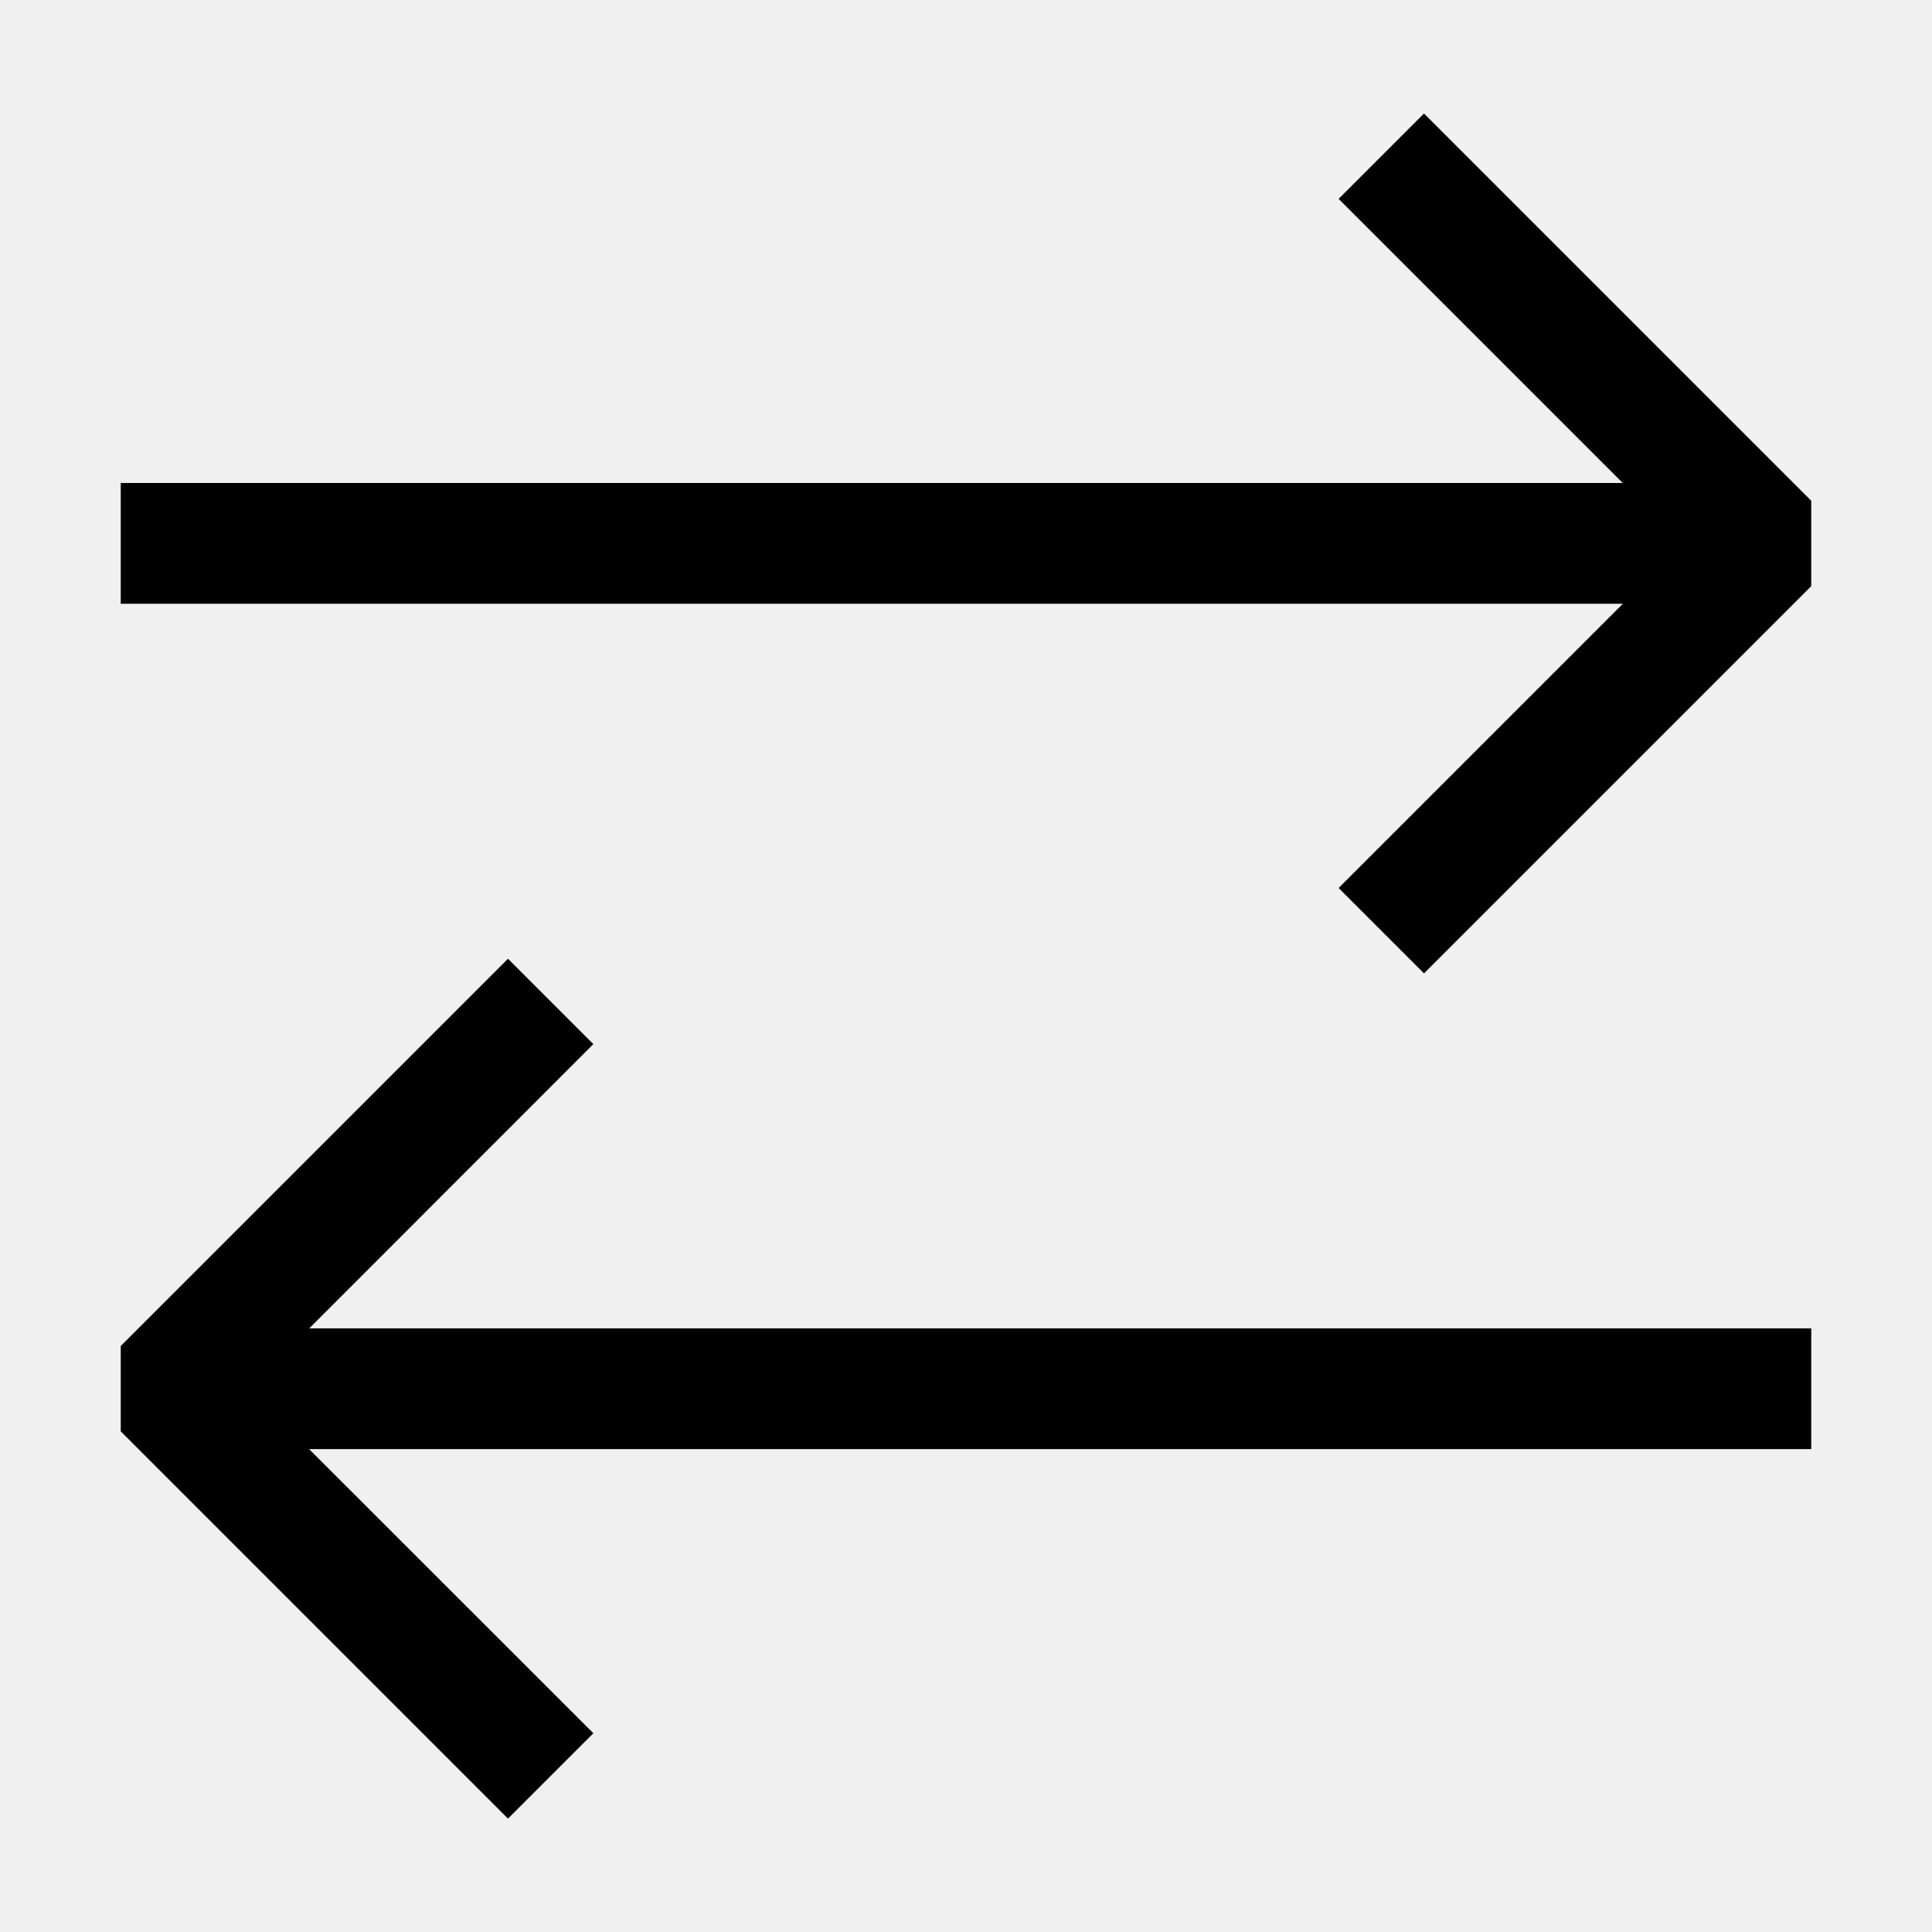
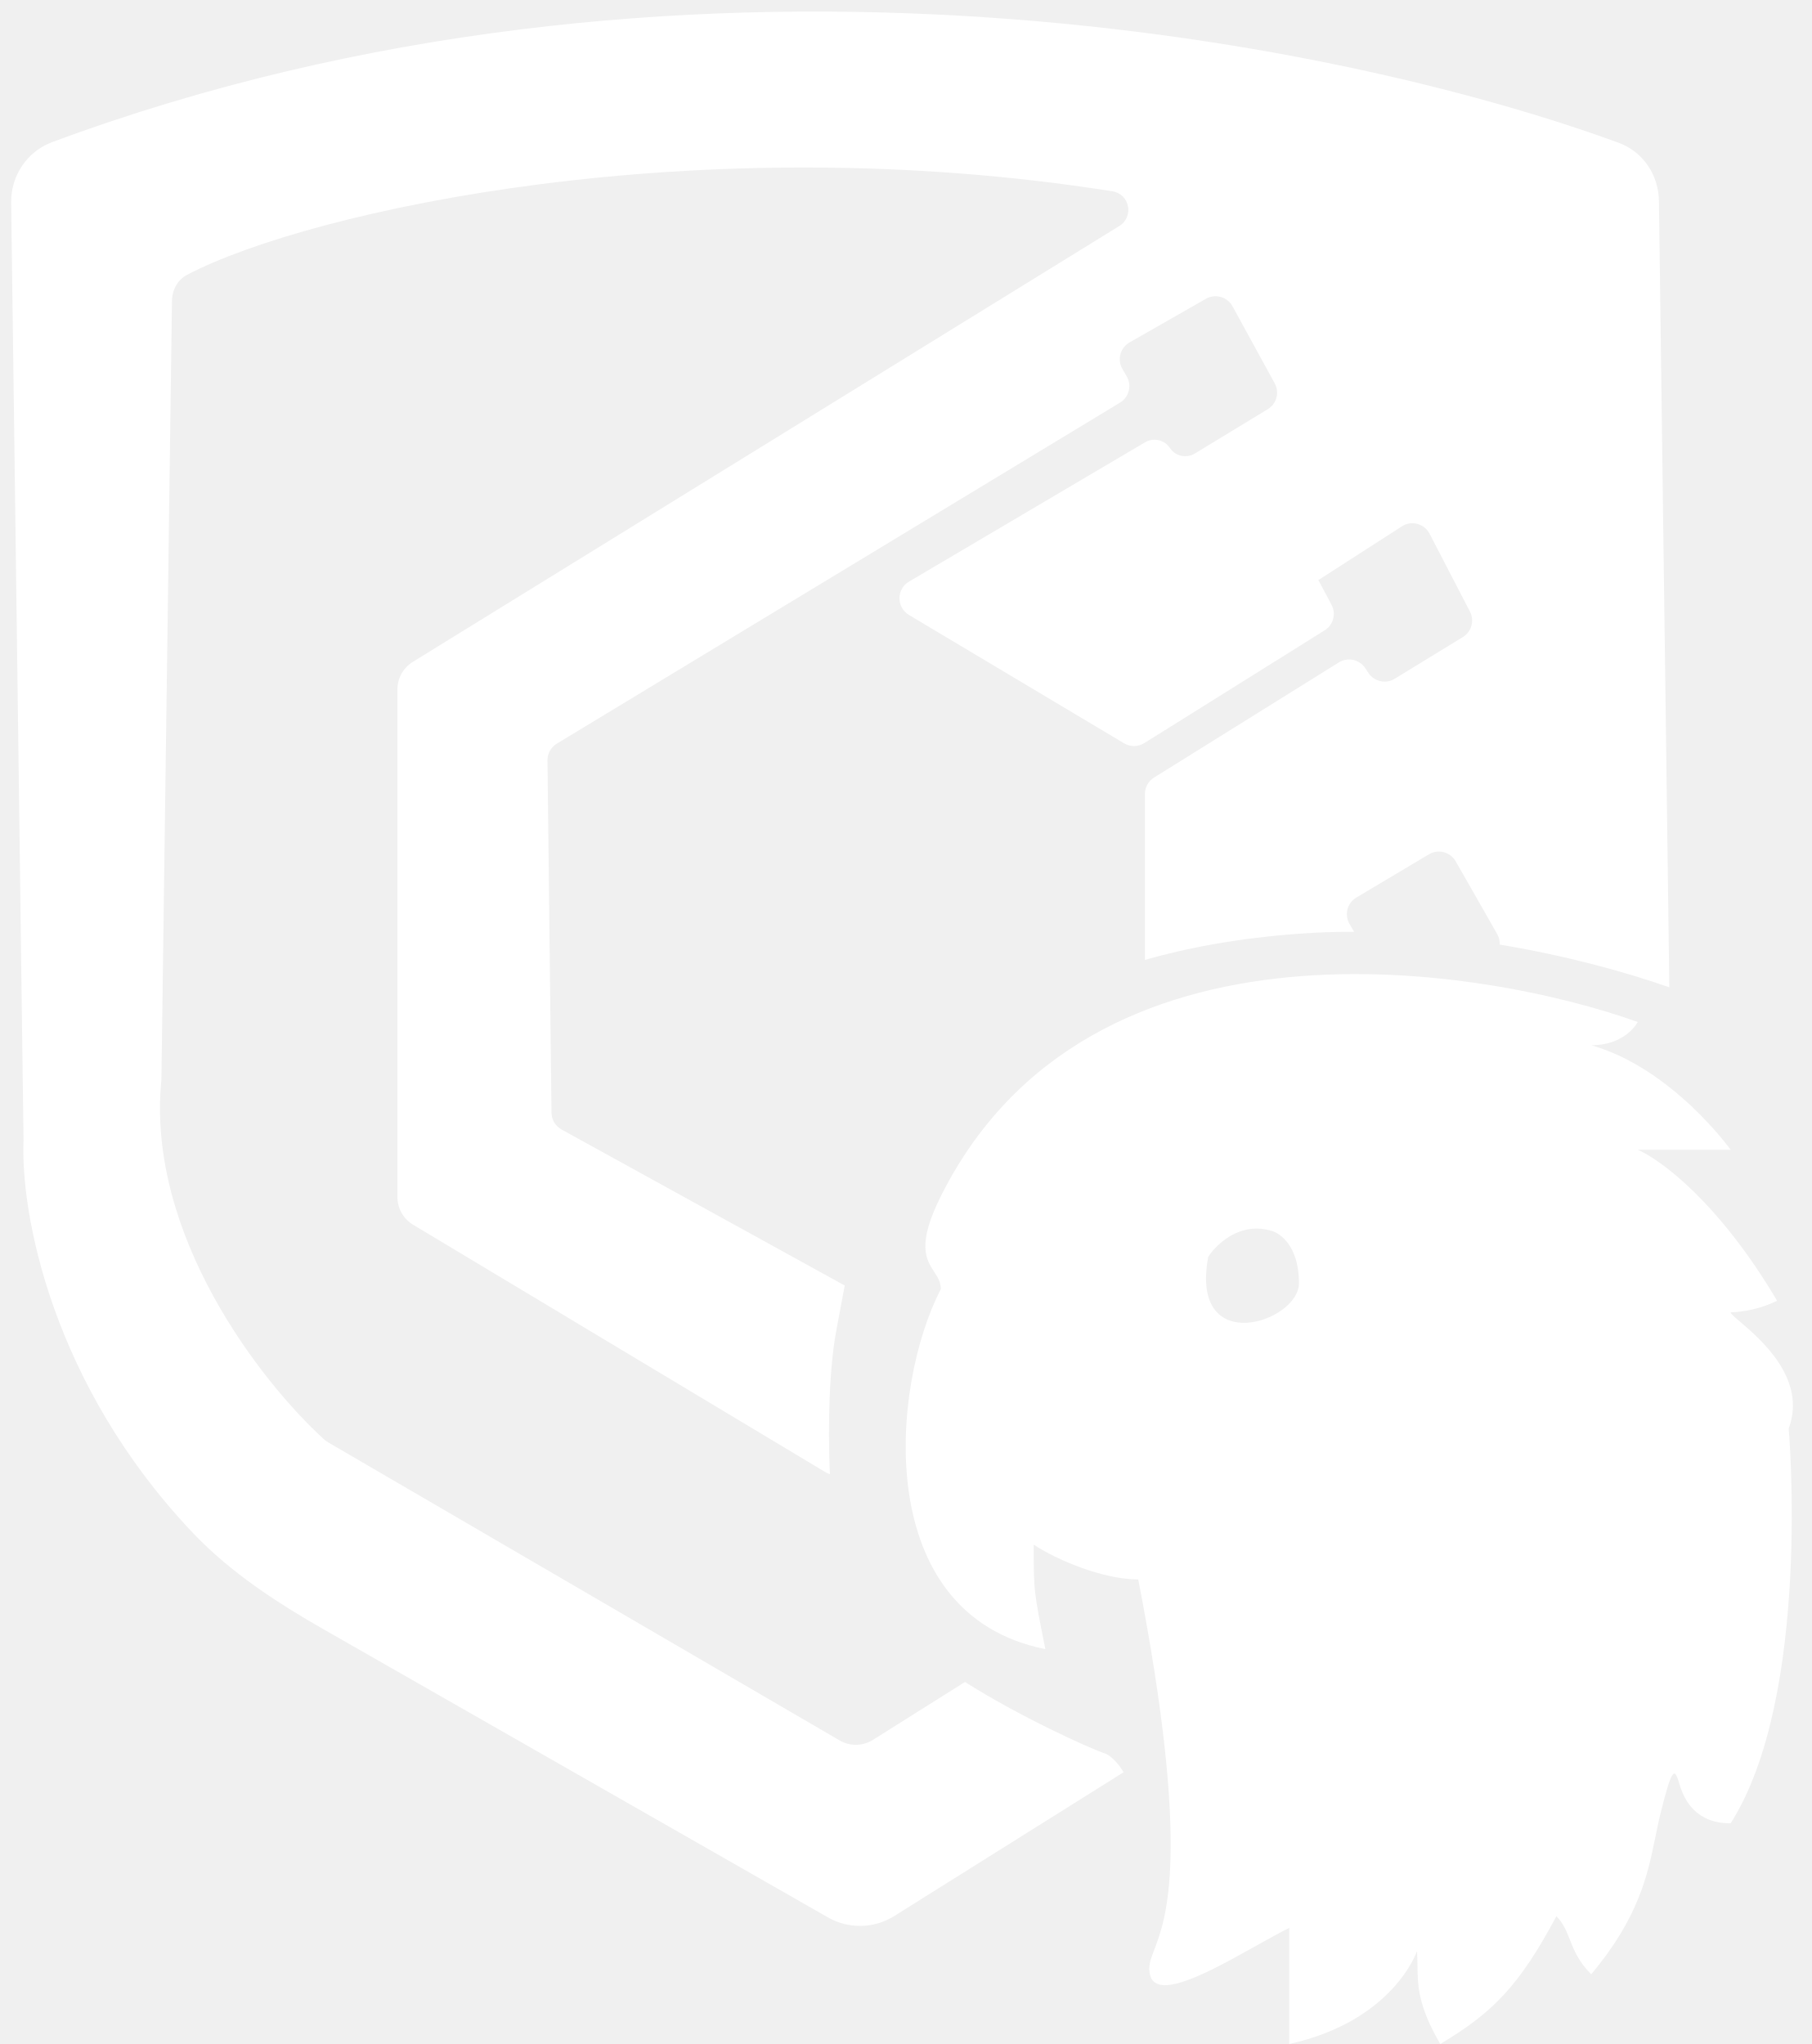
- <svg xmlns="http://www.w3.org/2000/svg" width="16" height="16" viewBox="0 0 16 16" fill="currentColor">
-   <path fill-rule="evenodd" clip-rule="evenodd" d="M4.207 15.061L1 11.854v-.707L4.207 7.94l.707.707-2.353 2.354H15v1H2.56l2.354 2.353-.707.707zm7.586-7L15 4.854v-.707L11.793.94l-.707.707L13.439 4H1v1h12.44l-2.354 2.354.707.707z" />
+ <svg xmlns="http://www.w3.org/2000/svg" width="78" height="88" viewBox="0 0 78 88" fill="none">
+   <path fill-rule="evenodd" clip-rule="evenodd" d="M71.861 42.506L71.414 8.649C71.399 7.533 70.731 6.533 69.683 6.149C57.212 1.58 29.116 -3.859 2.243 6.12C1.163 6.521 0.466 7.568 0.481 8.719L1.013 49.076C0.875 52.258 2.238 59.598 8.293 65.985C9.929 67.707 11.916 68.997 13.954 70.16L35.641 82.549C36.531 83.058 37.628 83.035 38.496 82.491L48.367 76.301C48.032 75.715 47.628 75.514 47.628 75.514C46.928 75.292 43.846 73.879 41.541 72.414L37.581 74.905C37.143 75.18 36.588 75.19 36.142 74.929L14.152 62.113C14.071 62.065 13.997 62.012 13.928 61.949C11.259 59.513 6.285 53.173 6.948 46.496L7.403 12.952C7.409 12.482 7.645 12.045 8.062 11.827C13.375 9.05 30.034 5.404 47.886 8.236C48.638 8.356 48.825 9.336 48.176 9.736L17.768 28.498C17.358 28.751 17.108 29.199 17.108 29.681V51.537C17.108 52.025 17.365 52.477 17.783 52.728L35.498 63.36C35.571 63.404 35.647 63.441 35.725 63.47C35.63 61.264 35.703 58.871 36.004 57.269C36.048 57.036 36.092 56.798 36.137 56.557C36.211 56.162 36.286 55.757 36.364 55.346L24.173 48.628C23.91 48.483 23.745 48.208 23.741 47.908L23.568 32.739C23.564 32.444 23.717 32.169 23.97 32.016L48.214 17.335C48.604 17.099 48.732 16.594 48.502 16.201L48.319 15.888C48.084 15.488 48.222 14.973 48.624 14.743L51.912 12.864C52.317 12.632 52.833 12.778 53.057 13.187L54.874 16.504C55.089 16.895 54.957 17.385 54.576 17.617L51.435 19.526C51.071 19.747 50.596 19.641 50.361 19.286C50.127 18.934 49.659 18.827 49.295 19.041L39.131 25.04C38.586 25.361 38.584 26.149 39.127 26.474L48.391 32.002C48.66 32.162 48.995 32.158 49.26 31.993L57.026 27.136C57.397 26.904 57.526 26.424 57.32 26.038L56.763 24.992C56.758 24.983 56.747 24.979 56.738 24.984L60.35 22.66C60.763 22.394 61.315 22.541 61.541 22.978L63.279 26.332C63.48 26.72 63.347 27.198 62.974 27.427L60.039 29.223C59.655 29.458 59.154 29.346 58.907 28.97L58.774 28.768C58.525 28.39 58.02 28.279 57.636 28.518L49.678 33.478C49.434 33.63 49.286 33.898 49.286 34.186V41.327C51.137 40.797 53.321 40.391 55.913 40.199C56.703 40.14 57.498 40.114 58.292 40.117C58.287 40.108 58.282 40.099 58.277 40.09L58.095 39.779C57.864 39.384 57.994 38.876 58.388 38.642L61.514 36.78C61.915 36.542 62.433 36.678 62.665 37.083L64.45 40.21C64.532 40.354 64.567 40.512 64.558 40.667C67.366 41.131 69.913 41.826 71.861 42.506Z" fill="white" />
+   <path fill-rule="evenodd" clip-rule="evenodd" d="M70.501 44C64.001 41.667 46.91 38.692 40.501 51.5C39.455 53.59 39.868 54.224 40.214 54.755C40.364 54.986 40.502 55.197 40.501 55.5C38.334 59.667 37.5 69.5 45 71C44.5 68.5 44.5 68.5 44.5 66.5C45.5 67.167 47.5 68 49 68C51.279 79.772 50.199 82.603 49.689 83.942C49.527 84.365 49.423 84.639 49.5 85C49.754 86.186 52.108 84.871 54.07 83.774C54.59 83.484 55.081 83.209 55.5 83V88C60 87 61 84 61 84C61.014 84.216 61.016 84.419 61.019 84.62C61.032 85.514 61.044 86.35 62 88C64.321 86.619 65.426 85.435 67 82.5C67.3 82.8 67.431 83.133 67.576 83.5C67.752 83.95 67.95 84.45 68.5 85C70.553 82.537 70.92 80.748 71.263 79.079C71.337 78.716 71.41 78.358 71.5 78C72 76 72.096 76.129 72.298 76.814C72.5 77.5 73 78.5 74.5 78.5C78 73 77 61.5 77 61.5C77.797 59.368 75.785 57.653 74.897 56.895C74.655 56.689 74.496 56.553 74.5 56.5C74.5 56.5 75.5 56.5 76.5 56C74.003 51.777 71.5 49.933 70.501 49.5H74.5C74.5 49.5 72 46 68.5 45C70 45 70.501 44 70.501 44ZM52.008 54.129C52.023 54.044 53.125 52.454 54.801 53.012C55.036 53.091 55.918 53.571 55.918 55.247C55.918 56.922 51.216 58.483 52.008 54.129Z" fill="white" />
</svg>
